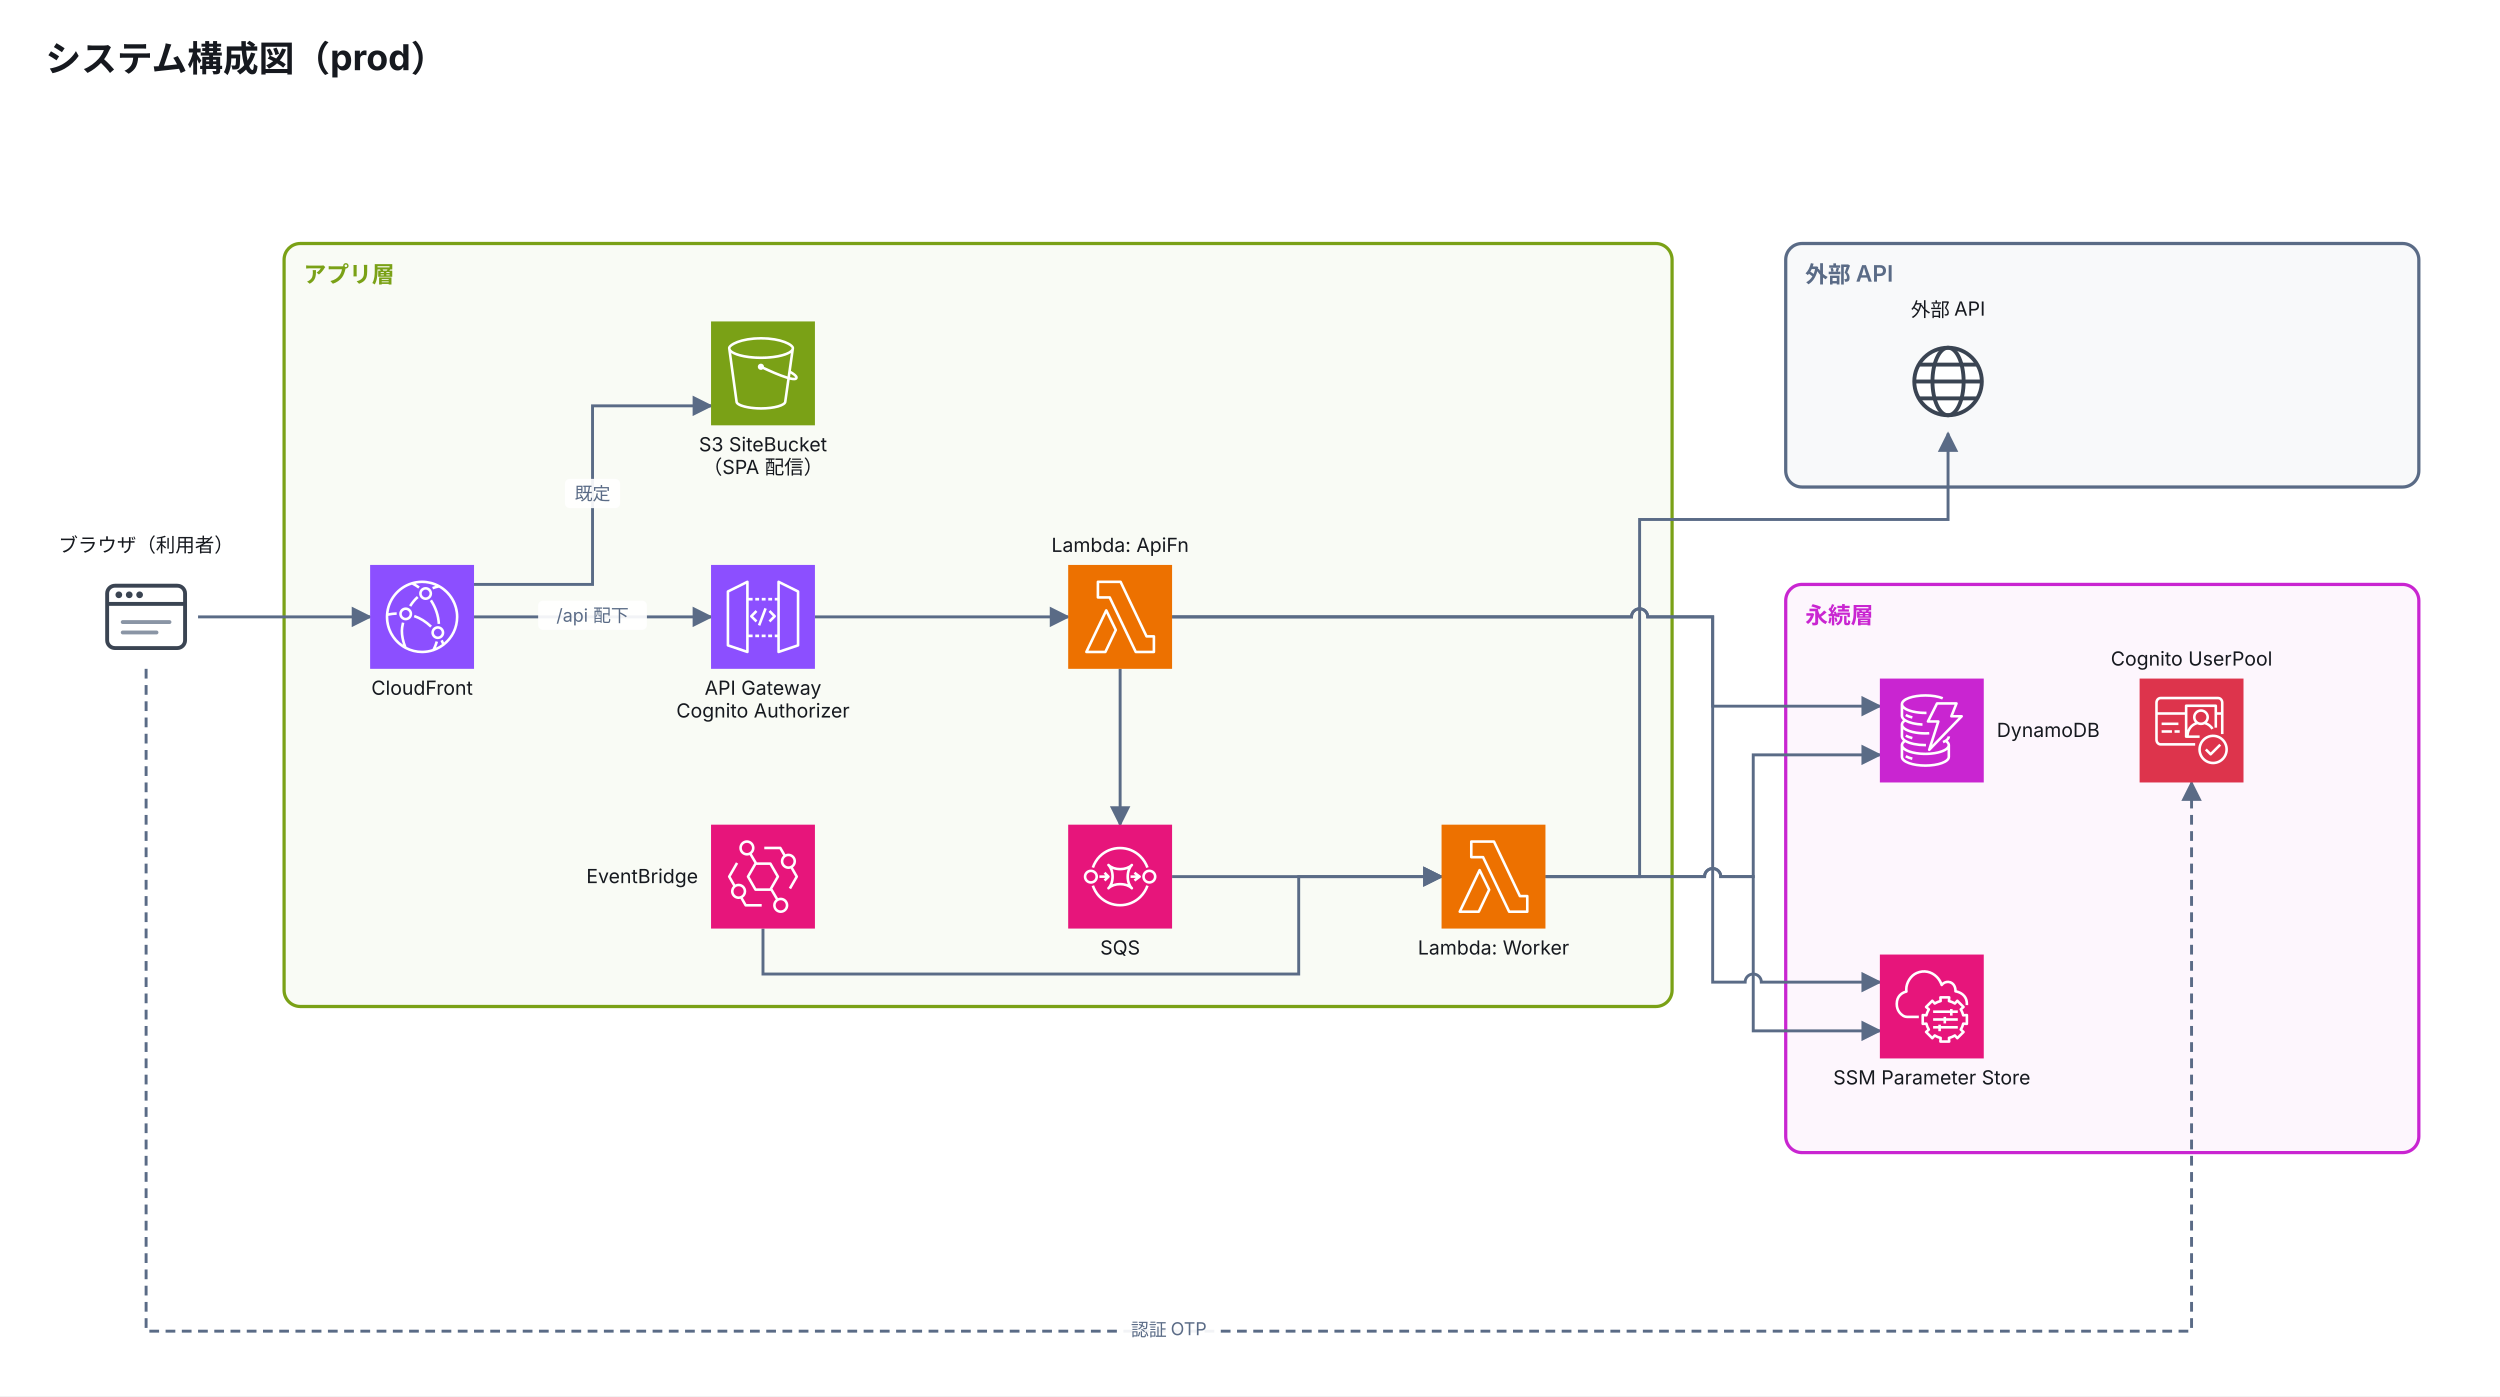
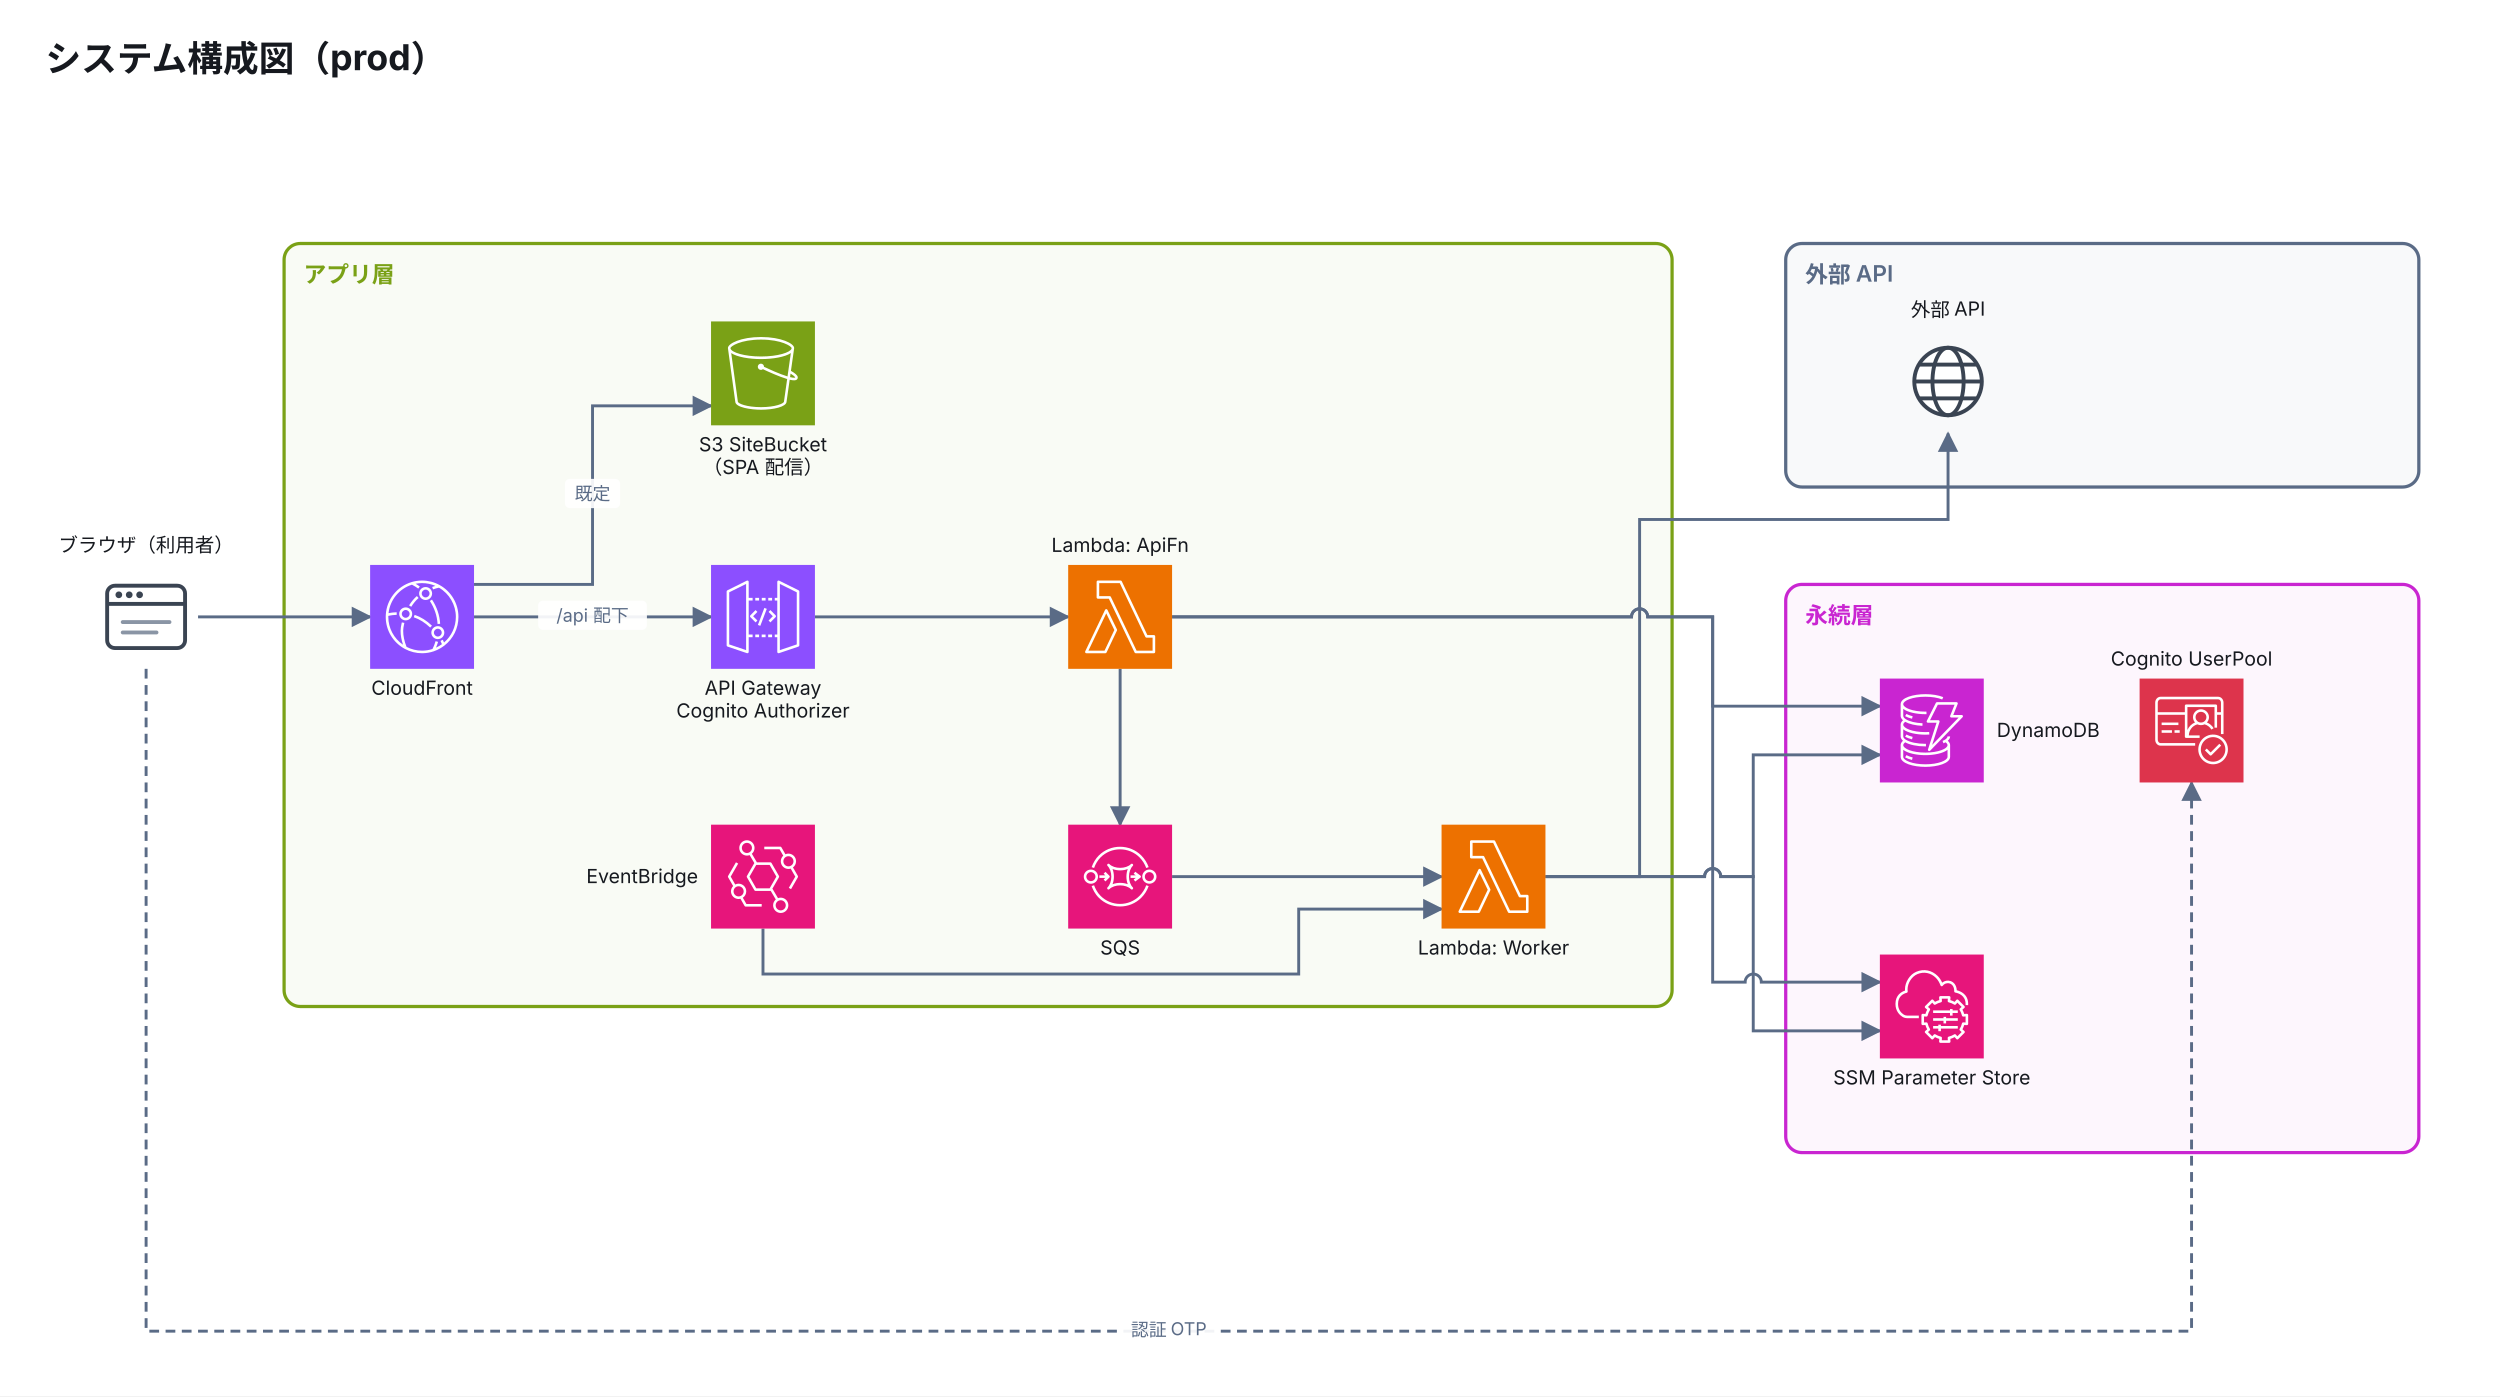
<svg xmlns="http://www.w3.org/2000/svg" width="1540" height="860" viewBox="0 0 1540 860" font-family="-apple-system,BlinkMacSystemFont,&quot;Segoe UI&quot;,&quot;Hiragino Sans&quot;,&quot;Noto Sans JP&quot;,sans-serif">
  <defs>
    <marker id="arrow" viewBox="0 0 10 10" refX="9" refY="5" markerWidth="7" markerHeight="7" orient="auto-start-reverse">
      <path d="M0,0 L10,5 L0,10 z" fill="#5A6B86" />
    </marker>
    <marker id="arrowDim" viewBox="0 0 10 10" refX="9" refY="5" markerWidth="7" markerHeight="7" orient="auto-start-reverse">
      <path d="M0,0 L10,5 L0,10 z" fill="#B9C2CE" />
    </marker>
  </defs>
  <rect x="0" y="0" width="1540" height="860" fill="#FFFFFF" />
  <text x="28" y="44" font-family="-apple-system,BlinkMacSystemFont,&quot;Segoe UI&quot;,&quot;Hiragino Sans&quot;,&quot;Noto Sans JP&quot;,sans-serif" font-size="22" font-weight="700" fill="#16191F">システム構成図（prod）</text>
  <rect x="175" y="150" width="855" height="470" rx="10" fill="#7AA116" fill-opacity="0.04" stroke="#7AA116" stroke-width="2" />
  <text x="187" y="174" font-family="-apple-system,BlinkMacSystemFont,&quot;Segoe UI&quot;,&quot;Hiragino Sans&quot;,&quot;Noto Sans JP&quot;,sans-serif" font-size="14" font-weight="600" fill="#7AA116">アプリ層</text>
  <rect x="1100" y="150" width="390" height="150" rx="10" fill="#5A6B86" fill-opacity="0.04" stroke="#5A6B86" stroke-width="2" />
  <text x="1112" y="174" font-family="-apple-system,BlinkMacSystemFont,&quot;Segoe UI&quot;,&quot;Hiragino Sans&quot;,&quot;Noto Sans JP&quot;,sans-serif" font-size="14" font-weight="600" fill="#5A6B86">外部 API</text>
  <rect x="1100" y="360" width="390" height="350" rx="10" fill="#C925D1" fill-opacity="0.04" stroke="#C925D1" stroke-width="2" />
  <text x="1112" y="384" font-family="-apple-system,BlinkMacSystemFont,&quot;Segoe UI&quot;,&quot;Hiragino Sans&quot;,&quot;Noto Sans JP&quot;,sans-serif" font-size="14" font-weight="600" fill="#C925D1">永続層</text>
  <path d="M 122 380 L 175 380 L 175 380 L 228 380" fill="none" stroke="#5A6B86" stroke-width="1.8" marker-end="url(#arrow)" />
  <path d="M 90 412 L 90 820 L 1350 820 L 1350 482" fill="none" stroke="#5A6B86" stroke-width="1.8" marker-end="url(#arrow)" stroke-dasharray="6,4" />
  <rect x="690" y="810" width="60" height="18" rx="3" fill="#FFFFFF" fill-opacity="0.92" />
  <text x="720" y="823" text-anchor="middle" font-family="-apple-system,BlinkMacSystemFont,&quot;Segoe UI&quot;,&quot;Hiragino Sans&quot;,&quot;Noto Sans JP&quot;,sans-serif" font-size="11" fill="#5A6B86">認証 OTP</text>
  <path d="M 292 360 L 365 360 L 365 250 L 438 250" fill="none" stroke="#5A6B86" stroke-width="1.8" marker-end="url(#arrow)" />
  <rect x="348" y="295" width="34" height="18" rx="3" fill="#FFFFFF" fill-opacity="0.92" />
  <text x="365" y="308" text-anchor="middle" font-family="-apple-system,BlinkMacSystemFont,&quot;Segoe UI&quot;,&quot;Hiragino Sans&quot;,&quot;Noto Sans JP&quot;,sans-serif" font-size="11" fill="#5A6B86">既定</text>
  <path d="M 292 380 L 365 380 L 365 380 L 438 380" fill="none" stroke="#5A6B86" stroke-width="1.8" marker-end="url(#arrow)" />
  <rect x="331.5" y="370" width="67" height="18" rx="3" fill="#FFFFFF" fill-opacity="0.92" />
  <text x="365" y="383" text-anchor="middle" font-family="-apple-system,BlinkMacSystemFont,&quot;Segoe UI&quot;,&quot;Hiragino Sans&quot;,&quot;Noto Sans JP&quot;,sans-serif" font-size="11" fill="#5A6B86">/api 配下</text>
  <path d="M 502 380 L 580 380 L 580 380 L 658 380" fill="none" stroke="#5A6B86" stroke-width="1.8" marker-end="url(#arrow)" />
  <path d="M 690 412 L 690 460 L 690 460 L 690 508" fill="none" stroke="#5A6B86" stroke-width="1.8" marker-end="url(#arrow)" />
  <path d="M 722 380 L 1005 380 A 5 5 0 0 1 1015 380 L 1055 380 L 1055 435 L 1158 435" fill="none" stroke="#5A6B86" stroke-width="1.8" marker-end="url(#arrow)" />
  <path d="M 722 380 L 1005 380 A 5 5 0 0 1 1015 380 L 1055 380 L 1055 605 L 1075 605 A 5 5 0 0 1 1085 605 L 1158 605" fill="none" stroke="#5A6B86" stroke-width="1.8" marker-end="url(#arrow)" />
-   <path d="M 470 572 L 470 600 L 800 600 L 800 540 L 888 540" fill="none" stroke="#5A6B86" stroke-width="1.8" marker-end="url(#arrow)" />
+   <path d="M 470 572 L 470 600 L 800 600 L 800 560 L 888 560" fill="none" stroke="#5A6B86" stroke-width="1.8" marker-end="url(#arrow)" />
  <path d="M 722 540 L 805 540 L 805 540 L 888 540" fill="none" stroke="#5A6B86" stroke-width="1.8" marker-end="url(#arrow)" />
  <path d="M 952 540 L 1010 540 L 1010 320 L 1200 320 L 1200 267" fill="none" stroke="#5A6B86" stroke-width="1.8" marker-end="url(#arrow)" />
  <path d="M 952 540 L 1050 540 A 5 5 0 0 1 1060 540 L 1080 540 L 1080 465 L 1158 465" fill="none" stroke="#5A6B86" stroke-width="1.8" marker-end="url(#arrow)" />
  <path d="M 952 540 L 1050 540 A 5 5 0 0 1 1060 540 L 1080 540 L 1080 635 L 1158 635" fill="none" stroke="#5A6B86" stroke-width="1.8" marker-end="url(#arrow)" />
  <svg x="58" y="348" width="64" height="64" viewBox="0 0 80 80" overflow="visible">
    <rect x="10" y="16" width="60" height="48" rx="6" fill="#FFFFFF" stroke="#3A4452" stroke-width="3" />
    <path d="M10 30 h60" fill="none" stroke="#3A4452" stroke-width="3" />
    <circle cx="19" cy="23" r="2.6" fill="#3A4452" />
    <circle cx="27" cy="23" r="2.6" fill="#3A4452" />
    <circle cx="35" cy="23" r="2.6" fill="#3A4452" />
    <path d="M22 44 h36 M22 52 h26" fill="none" stroke="#8A95A5" stroke-width="3" stroke-linecap="round" />
  </svg>
  <text x="90" y="340" text-anchor="middle" font-family="-apple-system,BlinkMacSystemFont,&quot;Segoe UI&quot;,&quot;Hiragino Sans&quot;,&quot;Noto Sans JP&quot;,sans-serif" font-size="12" fill="#16191F">ブラウザ（利用者）</text>
  <svg x="228" y="348" width="64" height="64" viewBox="0 0 80 80" overflow="visible">
    <g id="ic1-Icon-Architecture/64/Arch_Amazon-CloudFront_64" stroke="none" stroke-width="1" fill="none" fill-rule="evenodd">
      <g id="ic1-Icon-Architecture-BG/64/Networking-Content-Delivery" fill="#8C4FFF">
        <rect id="ic1-Rectangle" x="0" y="0" width="80" height="80" />
      </g>
      <path d="M55.122,52.123 C55.122,50.469 53.776,49.123 52.122,49.123 C50.468,49.123 49.122,50.469 49.122,52.123 C49.122,53.777 50.468,55.123 52.122,55.123 C53.776,55.123 55.122,53.777 55.122,52.123 L55.122,52.123 Z M57.122,52.123 C57.122,54.88 54.879,57.123 52.122,57.123 C49.365,57.123 47.122,54.88 47.122,52.123 C47.122,49.366 49.365,47.123 52.122,47.123 C54.879,47.123 57.122,49.366 57.122,52.123 L57.122,52.123 Z M30.392,37.692 C30.392,36.038 29.046,34.692 27.392,34.692 C25.737,34.692 24.392,36.038 24.392,37.692 C24.392,39.346 25.737,40.692 27.392,40.692 C29.046,40.692 30.392,39.346 30.392,37.692 L30.392,37.692 Z M32.392,37.692 C32.392,40.449 30.148,42.692 27.392,42.692 C24.635,42.692 22.392,40.449 22.392,37.692 C22.392,34.935 24.635,32.692 27.392,32.692 C30.148,32.692 32.392,34.935 32.392,37.692 L32.392,37.692 Z M39.73,22.007 C39.73,23.661 41.076,25.007 42.73,25.007 C44.385,25.007 45.73,23.661 45.73,22.007 C45.73,20.352 44.385,19.007 42.73,19.007 C41.076,19.007 39.73,20.352 39.73,22.007 L39.73,22.007 Z M37.73,22.007 C37.73,19.25 39.974,17.007 42.73,17.007 C45.487,17.007 47.73,19.25 47.73,22.007 C47.73,24.764 45.487,27.007 42.73,27.007 C39.974,27.007 37.73,24.764 37.73,22.007 L37.73,22.007 Z M66,40 C66,30.727 61.028,22.148 53.012,17.509 C51.575,17.799 50.185,18.196 48.451,18.823 L47.771,16.942 C48.676,16.616 49.486,16.352 50.266,16.126 C47.046,14.737 43.548,14 40,14 C38.311,14 36.649,14.175 35.025,14.492 C36.201,15.18 37.244,15.866 38.257,16.634 L37.048,18.227 C35.62,17.145 34.14,16.228 32.197,15.21 C22.378,18.298 15.306,26.958 14.183,37.128 C16.242,36.711 18.219,36.484 20.414,36.43 L20.463,38.429 C18.163,38.486 16.187,38.73 14.027,39.205 C14.018,39.47 14,39.738 14,40 C14,48.658 18.283,56.636 25.327,61.447 C24.074,57.716 23.45,54.19 23.45,50.746 C23.45,48.782 23.788,47.169 24.145,45.462 C24.228,45.067 24.312,44.665 24.394,44.248 L26.357,44.635 C26.273,45.059 26.187,45.47 26.103,45.873 C25.753,47.545 25.45,48.989 25.45,50.746 C25.45,54.654 26.308,58.695 28.054,63.083 C31.773,65.014 35.789,66 40,66 C42.756,66 45.446,65.56 48.012,64.714 C49.019,62.727 49.766,60.852 50.39,58.699 L52.311,59.256 C51.855,60.826 51.332,62.253 50.709,63.677 C52.323,62.951 53.85,62.053 55.283,61.005 C54.938,60.159 54.568,59.318 54.159,58.499 L55.948,57.604 C56.296,58.3 56.615,59.012 56.92,59.728 C62.705,54.775 66,47.66 66,40 L66,40 Z M68,40 C68,48.727 64.034,56.799 57.121,62.149 C55.409,63.479 53.552,64.583 51.589,65.472 C50.756,65.85 49.908,66.2 49.036,66.494 C46.156,67.493 43.113,68 40,68 C35.4,68 30.832,66.854 26.788,64.686 C17.667,59.806 12,50.347 12,40 C12,39.314 12.018,38.792 12.059,38.309 C12.74,26.625 20.756,16.512 32.001,13.166 C34.562,12.393 37.255,12 40,12 C44.808,12 49.539,13.238 53.684,15.579 C62.513,20.525 68,29.884 68,40 L68,40 Z M37.314,25.463 L36,23.956 C33.758,25.912 32.014,27.989 29.977,31.126 L31.655,32.215 C33.583,29.244 35.223,27.288 37.314,25.463 L37.314,25.463 Z M34.275,38.427 L33.625,40.318 C38.218,41.895 42.225,44.411 46.234,48.236 L47.615,46.789 C43.389,42.758 39.15,40.101 34.275,38.427 L34.275,38.427 Z M47.646,26.668 C51.398,32.39 53.511,38.671 53.925,45.338 L51.929,45.462 C51.536,39.146 49.533,33.192 45.975,27.765 L47.646,26.668 Z" id="ic1-Amazon-CloudFront_Icon_64_Squid" fill="#FFFFFF" />
    </g>
  </svg>
  <text x="260" y="428" text-anchor="middle" font-family="-apple-system,BlinkMacSystemFont,&quot;Segoe UI&quot;,&quot;Hiragino Sans&quot;,&quot;Noto Sans JP&quot;,sans-serif" font-size="12" fill="#16191F">CloudFront</text>
  <svg x="438" y="198" width="64" height="64" viewBox="0 0 80 80" overflow="visible">
    <g id="ic2-Icon-Architecture/64/Arch_Amazon-Simple-Storage-Service_64" stroke="none" stroke-width="1" fill="none" fill-rule="evenodd">
      <g id="ic2-Icon-Architecture-BG/64/Storage" fill="#7AA116">
        <rect id="ic2-Rectangle" x="0" y="0" width="80" height="80" />
      </g>
      <g id="ic2-Icon-Service/64/Amazon-Simple-Storage-Service_64" transform="translate(12.9999, 11.9996)" fill="#FFFFFF">
        <path d="M47.836,30.893 L48.22,28.189 C51.761,30.31 51.807,31.186 51.806,31.21 C51.8,31.215 51.196,31.719 47.836,30.893 L47.836,30.893 Z M45.893,30.353 C39.773,28.501 31.25,24.591 27.801,22.961 C27.801,22.947 27.805,22.934 27.805,22.92 C27.805,21.595 26.727,20.517 25.401,20.517 C24.077,20.517 22.999,21.595 22.999,22.92 C22.999,24.245 24.077,25.323 25.401,25.323 C25.983,25.323 26.511,25.106 26.928,24.761 C30.986,26.682 39.443,30.535 45.608,32.355 L43.17,49.561 C43.163,49.608 43.16,49.655 43.16,49.702 C43.16,51.217 36.453,54 25.494,54 C14.419,54 7.641,51.217 7.641,49.702 C7.641,49.656 7.638,49.611 7.632,49.566 L2.538,12.359 C6.947,15.394 16.43,17 25.5,17 C34.556,17 44.023,15.4 48.441,12.374 L45.893,30.353 Z M2,8.478 C2.072,7.162 9.634,2 25.5,2 C41.364,2 48.927,7.161 49,8.478 L49,8.927 C48.13,11.878 38.33,15 25.5,15 C12.648,15 2.843,11.868 2,8.913 L2,8.478 Z M51,8.5 C51,5.035 41.066,0 25.5,0 C9.934,0 0,5.035 0,8.5 L0.094,9.254 L5.642,49.778 C5.775,54.31 17.861,56 25.494,56 C34.966,56 45.029,53.822 45.159,49.781 L47.555,32.884 C48.888,33.203 49.985,33.366 50.866,33.366 C52.049,33.366 52.849,33.077 53.334,32.499 C53.732,32.025 53.884,31.451 53.77,30.84 C53.511,29.456 51.868,27.964 48.522,26.055 L50.898,9.293 L51,8.5 Z" id="ic2-Amazon-Simple-Storage-Service-Icon_64_Squid" />
      </g>
    </g>
  </svg>
  <text x="470" y="278" text-anchor="middle" font-family="-apple-system,BlinkMacSystemFont,&quot;Segoe UI&quot;,&quot;Hiragino Sans&quot;,&quot;Noto Sans JP&quot;,sans-serif" font-size="12" fill="#16191F">S3 SiteBucket</text>
  <text x="470" y="292" text-anchor="middle" font-family="-apple-system,BlinkMacSystemFont,&quot;Segoe UI&quot;,&quot;Hiragino Sans&quot;,&quot;Noto Sans JP&quot;,sans-serif" font-size="12" fill="#16191F">（SPA 配信）</text>
  <svg x="438" y="348" width="64" height="64" viewBox="0 0 80 80" overflow="visible">
    <g id="ic3-Icon-Architecture/64/Arch_Amazon-API-Gateway_64">
      <g id="ic3-Icon-Architecture-BG/64/Networking-Content-Delivery">
        <rect id="ic3-Rectangle" width="80" height="80" fill="#8C4FFF" />
      </g>
      <g id="ic3-Icon-Service/64/Amazon-API-Gateway_64">
        <path id="ic3-Amazon-API-Gateway_Icon_64_Squid" fill-rule="evenodd" clip-rule="evenodd" d="M34.065 55.632H37V53.615H34.065V55.632ZM39 55.632H42V53.615H39V55.632ZM27 14.63L14 21.082V61.193L27 65.59V14.63ZM29 27.393V53.615H32V55.632H29V66.992C29 67.316 28.845 67.621 28.584 67.81C28.412 67.936 28.207 68 28 68C27.894 68 27.786 67.983 27.682 67.948L12.682 62.876C12.274 62.737 12 62.352 12 61.92V20.454C12 20.07 12.217 19.718 12.559 19.549L27.559 12.104C27.868 11.95 28.235 11.968 28.528 12.152C28.821 12.336 29 12.66 29 13.009V25.376H32V27.393H29ZM44 55.632H47V53.615H44V55.632ZM44.065 27.393H47V25.376H44.065V27.393ZM39.065 27.393H42V25.376H39.065V27.393ZM34.065 27.393H37V25.376H34.065V27.393ZM66 21.082L53 14.63V65.59L66 61.193V21.082ZM68 61.92C68 62.352 67.726 62.737 67.318 62.876L52.318 67.948C52.214 67.983 52.106 68 52 68C51.793 68 51.588 67.936 51.416 67.81C51.155 67.621 51 67.316 51 66.992V55.632H49.065V53.615H51V27.393H49.065V25.376H51V13.009C51 12.66 51.179 12.336 51.472 12.152C51.765 11.968 52.131 11.95 52.441 12.104L67.441 19.549C67.783 19.718 68 20.07 68 20.454V61.92ZM42.934 33.807L41.066 33.083L36.066 46.194L37.934 46.918L42.934 33.807ZM49.707 40.209C50.098 39.815 50.098 39.176 49.707 38.783L45.707 34.749L44.293 36.175L47.586 39.496L44.293 42.817L45.707 44.243L49.707 40.209ZM34.293 44.243L30.293 40.209C29.902 39.815 29.902 39.176 30.293 38.783L34.293 34.749L35.707 36.175L32.414 39.496L35.707 42.817L34.293 44.243Z" fill="white" />
      </g>
    </g>
  </svg>
  <text x="470" y="428" text-anchor="middle" font-family="-apple-system,BlinkMacSystemFont,&quot;Segoe UI&quot;,&quot;Hiragino Sans&quot;,&quot;Noto Sans JP&quot;,sans-serif" font-size="12" fill="#16191F">API Gateway</text>
  <text x="470" y="442" text-anchor="middle" font-family="-apple-system,BlinkMacSystemFont,&quot;Segoe UI&quot;,&quot;Hiragino Sans&quot;,&quot;Noto Sans JP&quot;,sans-serif" font-size="12" fill="#16191F">Cognito Authorizer</text>
  <svg x="658" y="348" width="64" height="64" viewBox="0 0 80 80" overflow="visible">
    <g id="ic4-Icon-Architecture/64/Arch_AWS-Lambda_64" stroke="none" stroke-width="1" fill="none" fill-rule="evenodd">
      <g id="ic4-Icon-Architecture-BG/64/Compute" fill="#ED7100">
        <rect id="ic4-Rectangle" x="0" y="0" width="80" height="80" />
      </g>
      <path d="M28.008,66 L15.591,66 L29.324,37.296 L35.546,50.106 L28.008,66 Z M30.22,34.553 C30.051,34.208 29.7,33.989 29.318,33.989 L29.315,33.989 C28.929,33.99 28.578,34.211 28.412,34.558 L13.098,66.569 C12.95,66.879 12.971,67.243 13.155,67.534 C13.337,67.824 13.658,68 14.002,68 L28.642,68 C29.03,68 29.382,67.777 29.548,67.428 L37.564,50.528 C37.693,50.254 37.692,49.937 37.559,49.665 L30.22,34.553 Z M64.995,66 L52.659,66 L32.867,24.57 C32.701,24.222 32.349,24 31.962,24 L23.89,24 L23.899,14 L39.72,14 L59.42,55.429 C59.586,55.777 59.939,56 60.326,56 L64.995,56 L64.995,66 Z M65.998,54 L60.96,54 L41.259,12.571 C41.094,12.223 40.741,12 40.353,12 L22.898,12 C22.345,12 21.896,12.447 21.895,12.999 L21.884,24.999 C21.884,25.265 21.989,25.519 22.178,25.707 C22.365,25.895 22.62,26 22.887,26 L31.329,26 L51.122,67.43 C51.289,67.778 51.639,68 52.026,68 L65.998,68 C66.552,68 67,67.552 67,67 L67,55 C67,54.448 66.552,54 65.998,54 L65.998,54 Z" id="ic4-AWS-Lambda_Icon_64_Squid" fill="#FFFFFF" />
    </g>
  </svg>
  <text x="690" y="340" text-anchor="middle" font-family="-apple-system,BlinkMacSystemFont,&quot;Segoe UI&quot;,&quot;Hiragino Sans&quot;,&quot;Noto Sans JP&quot;,sans-serif" font-size="12" fill="#16191F">Lambda: ApiFn</text>
  <svg x="658" y="508" width="64" height="64" viewBox="0 0 80 80" overflow="visible">
    <g id="ic5-Icon-Architecture/64/Arch_Amazon-Simple-Queue-Service_64" stroke="none" stroke-width="1" fill="none" fill-rule="evenodd">
      <g id="ic5-Icon-Architecture-BG/64/Application-Integration" fill="#E7157B">
        <rect id="ic5-Rectangle" x="0" y="0" width="80" height="80" />
      </g>
      <path d="M28.717,43.688 L31.719,40.722 C31.907,40.536 32.013,40.283 32.014,40.02 C32.015,39.756 31.91,39.503 31.723,39.316 L28.721,36.316 L27.302,37.718 L28.59,39.006 L24.009,39.006 L24.009,40.994 L28.606,40.994 L27.306,42.278 L28.717,43.688 Z M51.628,43.778 L55.63,40.793 C55.88,40.605 56.03,40.311 56.03,39.999 C56.03,39.686 55.88,39.391 55.629,39.203 L51.627,36.222 L50.426,37.813 L52.027,39.006 L48.024,39.006 L48.024,40.994 L52.026,40.994 L50.425,42.187 L51.628,43.778 Z M35.208,40 C35.208,42.111 34.843,44.101 34.16,45.833 C35.961,45.141 37.991,44.795 40.019,44.795 C42.048,44.795 44.078,45.141 45.877,45.833 C45.196,44.101 44.83,42.111 44.83,40 C44.83,37.889 45.196,35.9 45.877,34.167 C42.278,35.55 37.761,35.55 34.16,34.167 C34.843,35.9 35.208,37.889 35.208,40 L35.208,40 Z M30.306,49.651 C30.111,49.457 30.013,49.203 30.013,48.948 C30.013,48.694 30.111,48.439 30.306,48.245 C32.122,46.441 33.207,43.358 33.207,40 C33.207,36.642 32.122,33.559 30.306,31.755 C30.111,31.561 30.013,31.306 30.013,31.052 C30.013,30.797 30.111,30.543 30.306,30.349 C30.697,29.96 31.33,29.96 31.721,30.349 C35.598,34.202 44.44,34.202 48.318,30.349 C48.709,29.96 49.341,29.96 49.733,30.349 C49.928,30.543 50.026,30.797 50.026,31.052 C50.026,31.306 49.928,31.561 49.733,31.755 C47.916,33.559 46.832,36.642 46.832,40 C46.832,43.358 47.916,46.441 49.733,48.245 C49.928,48.439 50.026,48.694 50.026,48.948 C50.026,49.203 49.928,49.457 49.733,49.651 C49.537,49.845 49.281,49.943 49.025,49.943 C48.769,49.943 48.513,49.845 48.318,49.651 C44.44,45.798 35.598,45.798 31.721,49.651 C31.33,50.04 30.697,50.04 30.306,49.651 L30.306,49.651 Z M66.001,40.005 C66.001,39.078 65.638,38.207 64.978,37.552 C64.298,36.875 63.403,36.538 62.51,36.538 C61.616,36.538 60.722,36.875 60.041,37.552 C58.679,38.904 58.679,41.105 60.041,42.458 C61.402,43.81 63.615,43.811 64.978,42.458 C65.638,41.803 66.001,40.932 66.001,40.005 L66.001,40.005 Z M66.393,43.864 C65.323,44.928 63.917,45.459 62.51,45.459 C61.103,45.459 59.697,44.928 58.626,43.864 C56.484,41.736 56.484,38.274 58.626,36.146 C60.769,34.017 64.253,34.019 66.393,36.146 C68.536,38.274 68.536,41.736 66.393,43.864 L66.393,43.864 Z M20.98,40.028 C20.98,39.101 20.617,38.23 19.957,37.575 C19.298,36.92 18.421,36.559 17.489,36.559 C16.557,36.559 15.681,36.92 15.02,37.575 C14.361,38.23 13.999,39.101 13.999,40.028 C13.999,40.953 14.361,41.824 15.02,42.481 C16.34,43.79 18.639,43.79 19.957,42.481 C20.617,41.824 20.98,40.953 20.98,40.028 L20.98,40.028 Z M21.372,43.887 C20.302,44.95 18.896,45.482 17.489,45.482 C16.083,45.482 14.677,44.95 13.605,43.887 C11.465,41.759 11.465,38.297 13.605,36.169 C15.748,34.041 19.231,34.041 21.372,36.169 C23.514,38.297 23.514,41.759 21.372,43.887 L21.372,43.887 Z M54.896,54.856 C50.901,58.826 45.589,61.011 39.939,61.011 C34.288,61.011 28.976,58.826 24.982,54.856 C22.242,52.135 20.734,48.883 19.951,46.635 L18.06,47.285 C18.912,49.731 20.558,53.273 23.567,56.262 C27.939,60.608 33.753,63 39.939,63 C46.124,63 51.938,60.608 56.311,56.262 C58.837,53.753 60.85,50.564 61.979,47.282 L60.086,46.638 C59.053,49.638 57.21,52.557 54.896,54.856 L54.896,54.856 Z M19.95,33.366 L18.061,32.714 C19.272,29.25 21.229,26.061 23.573,23.733 C27.943,19.391 33.755,17 39.939,17 C46.123,17 51.935,19.391 56.305,23.733 C58.771,26.184 60.84,29.457 61.977,32.714 L60.088,33.366 C59.044,30.384 57.15,27.385 54.89,25.139 C50.898,21.172 45.588,18.989 39.939,18.989 C34.29,18.989 28.98,21.172 24.988,25.139 C22.854,27.26 21.065,30.182 19.95,33.366 L19.95,33.366 Z" id="ic5-AWS-Simple-Queue-Service_Icon_64_Squid" fill="#FFFFFF" />
    </g>
  </svg>
  <text x="690" y="588" text-anchor="middle" font-family="-apple-system,BlinkMacSystemFont,&quot;Segoe UI&quot;,&quot;Hiragino Sans&quot;,&quot;Noto Sans JP&quot;,sans-serif" font-size="12" fill="#16191F">SQS</text>
  <svg x="438" y="508" width="64" height="64" viewBox="0 0 80 80" overflow="visible">
    <g id="ic6-Icon-Architecture/64/Arch_Amazon-EventBridge_64" stroke="none" stroke-width="1" fill="none" fill-rule="evenodd">
      <g id="ic6-Icon-Architecture-BG/64/Application-Integration" fill="#E7157B">
        <rect id="ic6-Rectangle" x="0" y="0" width="80" height="80" />
      </g>
      <path d="M53.657,66 C51.514,66 49.77,64.247 49.77,62.091 C49.77,59.935 51.514,58.182 53.657,58.182 C55.8,58.182 57.544,59.935 57.544,62.091 C57.544,64.247 55.8,66 53.657,66 L53.657,66 Z M45.133,49 L34.798,49 L29.63,40 L34.798,31 L45.133,31 L50.3,40 L45.133,49 Z M27.621,21.818 C25.478,21.818 23.734,20.065 23.734,17.909 C23.734,15.753 25.478,14 27.621,14 C29.765,14 31.509,15.753 31.509,17.909 C31.509,20.065 29.765,21.818 27.621,21.818 L27.621,21.818 Z M53.657,56.182 C52.919,56.182 52.215,56.325 51.564,56.576 L47.34,49.41 L47.117,49.543 L52.309,40.5 C52.486,40.19 52.486,39.81 52.309,39.5 L46.568,29.5 C46.39,29.19 46.061,29 45.706,29 L35.258,29 L35.299,28.976 L31.427,22.404 C32.692,21.32 33.498,19.708 33.498,17.909 C33.498,14.651 30.862,12 27.621,12 C24.381,12 21.745,14.651 21.745,17.909 C21.745,21.167 24.381,23.818 27.621,23.818 C28.36,23.818 29.064,23.675 29.715,23.424 L33.33,29.557 L27.62,39.5 C27.443,39.81 27.443,40.19 27.62,40.5 L33.363,50.5 C33.541,50.81 33.869,51 34.224,51 L45.706,51 C45.789,51 45.87,50.987 45.947,50.968 L49.852,57.596 C48.586,58.68 47.781,60.292 47.781,62.091 C47.781,65.349 50.416,68 53.657,68 C56.898,68 59.533,65.349 59.533,62.091 C59.533,58.833 56.898,56.182 53.657,56.182 L53.657,56.182 Z M59.584,32.104 C57.441,32.104 55.698,30.351 55.698,28.195 C55.698,26.039 57.441,24.286 59.584,24.286 C61.727,24.286 63.472,26.039 63.472,28.195 C63.472,30.351 61.727,32.104 59.584,32.104 L59.584,32.104 Z M66.867,39.5 L63.092,32.925 C64.527,31.846 65.46,30.13 65.46,28.195 C65.46,24.937 62.825,22.286 59.584,22.286 C58.76,22.286 57.974,22.459 57.261,22.77 L54.184,17.409 C54.007,17.1 53.678,16.909 53.323,16.909 L40.995,16.909 L40.995,18.909 L52.749,18.909 L55.596,23.869 C54.438,24.949 53.709,26.486 53.709,28.195 C53.709,31.453 56.345,34.104 59.584,34.104 C60.188,34.104 60.772,34.011 61.321,33.84 L64.858,40 L59.892,48.648 L61.614,49.648 L66.867,40.5 C67.044,40.19 67.044,39.81 66.867,39.5 L66.867,39.5 Z M21.229,55.247 C19.085,55.247 17.341,53.493 17.341,51.338 C17.341,49.182 19.085,47.429 21.229,47.429 C23.372,47.429 25.116,49.182 25.116,51.338 C25.116,53.493 23.372,55.247 21.229,55.247 L21.229,55.247 Z M24.477,56.258 C26.059,55.198 27.105,53.389 27.105,51.338 C27.105,48.08 24.469,45.429 21.229,45.429 C20.29,45.429 19.406,45.657 18.619,46.052 L15.143,40 L20.902,29.971 L19.179,28.971 L13.133,39.5 C12.956,39.81 12.956,40.19 13.133,40.5 L17.005,47.24 C15.983,48.304 15.352,49.747 15.352,51.338 C15.352,54.596 17.988,57.247 21.229,57.247 C21.717,57.247 22.19,57.18 22.644,57.066 L25.816,62.591 C25.994,62.9 26.322,63.091 26.677,63.091 L39.006,63.091 L39.006,61.091 L27.251,61.091 L24.477,56.258 Z" id="ic6-Amazon-EventBridge_Icon_64_Squid" fill="#FFFFFF" />
    </g>
  </svg>
  <text x="430" y="544" text-anchor="end" font-family="-apple-system,BlinkMacSystemFont,&quot;Segoe UI&quot;,&quot;Hiragino Sans&quot;,&quot;Noto Sans JP&quot;,sans-serif" font-size="12" fill="#16191F">EventBridge</text>
  <svg x="888" y="508" width="64" height="64" viewBox="0 0 80 80" overflow="visible">
    <g id="ic7-Icon-Architecture/64/Arch_AWS-Lambda_64" stroke="none" stroke-width="1" fill="none" fill-rule="evenodd">
      <g id="ic7-Icon-Architecture-BG/64/Compute" fill="#ED7100">
        <rect id="ic7-Rectangle" x="0" y="0" width="80" height="80" />
      </g>
      <path d="M28.008,66 L15.591,66 L29.324,37.296 L35.546,50.106 L28.008,66 Z M30.22,34.553 C30.051,34.208 29.7,33.989 29.318,33.989 L29.315,33.989 C28.929,33.99 28.578,34.211 28.412,34.558 L13.098,66.569 C12.95,66.879 12.971,67.243 13.155,67.534 C13.337,67.824 13.658,68 14.002,68 L28.642,68 C29.03,68 29.382,67.777 29.548,67.428 L37.564,50.528 C37.693,50.254 37.692,49.937 37.559,49.665 L30.22,34.553 Z M64.995,66 L52.659,66 L32.867,24.57 C32.701,24.222 32.349,24 31.962,24 L23.89,24 L23.899,14 L39.72,14 L59.42,55.429 C59.586,55.777 59.939,56 60.326,56 L64.995,56 L64.995,66 Z M65.998,54 L60.96,54 L41.259,12.571 C41.094,12.223 40.741,12 40.353,12 L22.898,12 C22.345,12 21.896,12.447 21.895,12.999 L21.884,24.999 C21.884,25.265 21.989,25.519 22.178,25.707 C22.365,25.895 22.62,26 22.887,26 L31.329,26 L51.122,67.43 C51.289,67.778 51.639,68 52.026,68 L65.998,68 C66.552,68 67,67.552 67,67 L67,55 C67,54.448 66.552,54 65.998,54 L65.998,54 Z" id="ic7-AWS-Lambda_Icon_64_Squid" fill="#FFFFFF" />
    </g>
  </svg>
  <text x="920" y="588" text-anchor="middle" font-family="-apple-system,BlinkMacSystemFont,&quot;Segoe UI&quot;,&quot;Hiragino Sans&quot;,&quot;Noto Sans JP&quot;,sans-serif" font-size="12" fill="#16191F">Lambda: Worker</text>
  <svg x="1168" y="203" width="64" height="64" viewBox="0 0 80 80" overflow="visible">
    <circle cx="40" cy="40" r="26" fill="#FFFFFF" stroke="#3A4452" stroke-width="3" />
    <ellipse cx="40" cy="40" rx="12" ry="26" fill="none" stroke="#3A4452" stroke-width="3" />
    <path d="M14 40 h52 M18 27 h44 M18 53 h44" fill="none" stroke="#3A4452" stroke-width="3" />
  </svg>
  <text x="1200" y="195" text-anchor="middle" font-family="-apple-system,BlinkMacSystemFont,&quot;Segoe UI&quot;,&quot;Hiragino Sans&quot;,&quot;Noto Sans JP&quot;,sans-serif" font-size="12" fill="#16191F">外部 API</text>
  <svg x="1158" y="418" width="64" height="64" viewBox="0 0 80 80" overflow="visible">
    <g id="ic9-Icon-Architecture/64/Arch_Amazon-DynamoDB_64" stroke="none" stroke-width="1" fill="none" fill-rule="evenodd">
      <g id="ic9-Icon-Architecture-BG/64/Database" fill="#C925D1">
        <rect id="ic9-Rectangle" x="0" y="0" width="80" height="80" />
      </g>
      <path d="M52.086,54.85 C48.748,57.549 41.745,58.975 35.044,58.975 C28.342,58.975 21.337,57.548 18,54.849 L18,60.285 L18.001,60.285 C18.001,62.995 25,66.016 35.044,66.016 C45.08,66.016 52.075,62.999 52.086,60.29 L52.086,54.85 Z M52.087,44.522 L54.087,44.511 L54.087,44.522 C54.087,45.73 53.482,46.858 52.304,47.891 C53.732,49.147 54.087,50.38 54.087,51.258 C54.087,51.264 54.086,51.269 54.086,51.275 L54.086,60.285 L54.087,60.285 C54.087,65.295 44.275,68 35.044,68 C25.835,68 16.05,65.307 16.003,60.319 C16.003,60.314 16,60.309 16,60.304 L16,51.255 C16,51.253 16.002,51.25 16.002,51.247 C16.005,50.369 16.361,49.141 17.787,47.888 C16.37,46.636 16.01,45.415 16.001,44.544 L16.002,44.544 C16.002,44.54 16,44.537 16,44.533 L16,35.484 C16,35.481 16.002,35.478 16.002,35.475 C16.005,34.597 16.362,33.369 17.788,32.117 C16.37,30.865 16.01,29.643 16.001,28.773 L16.002,28.773 C16.002,28.769 16,28.765 16,28.761 L16,19.713 C16,19.71 16.002,19.707 16.002,19.704 C16.019,14.7 25.82,12 35.044,12 C40.255,12 45.261,12.828 48.778,14.272 L48.013,16.105 C44.73,14.757 40.003,13.984 35.044,13.984 C25,13.984 18.001,17.005 18.001,19.717 C18.001,22.429 25,25.45 35.044,25.45 C35.315,25.453 35.58,25.45 35.848,25.44 L35.932,27.422 C35.636,27.434 35.34,27.434 35.044,27.434 C28.342,27.434 21.337,26.007 18,23.308 L18,28.74 L18.001,28.74 L18.001,28.763 C18.011,29.803 19.078,30.712 19.972,31.289 C22.662,33.004 27.482,34.175 32.857,34.418 L32.766,36.4 C27.321,36.153 22.553,35.023 19.484,33.292 C18.728,33.857 18.001,34.622 18.001,35.489 C18.001,38.2 25,41.221 35.044,41.221 C36.029,41.221 37.007,41.189 37.952,41.123 L38.091,43.102 C37.101,43.17 36.075,43.205 35.044,43.205 C28.342,43.205 21.337,41.778 18,39.079 L18,44.511 L18.001,44.511 C18.011,45.575 19.078,46.482 19.972,47.06 C23.048,49.023 28.824,50.245 35.044,50.245 L35.484,50.245 L35.484,52.229 L35.044,52.229 C28.725,52.229 22.982,51.055 19.47,49.073 C18.718,49.637 18.001,50.398 18.001,51.258 C18.001,53.97 25,56.992 35.044,56.992 C45.08,56.992 52.075,53.974 52.086,51.265 L52.086,51.255 L52.086,51.254 C52.084,50.392 51.364,49.631 50.61,49.067 C50.122,49.344 49.599,49.61 49.004,49.855 L48.238,48.022 C48.964,47.724 49.594,47.402 50.111,47.062 C51.013,46.474 52.087,45.555 52.087,44.522 L52.087,44.522 Z M60.653,30.017 L55.049,30.017 C54.718,30.017 54.407,29.854 54.222,29.582 C54.035,29.31 53.997,28.964 54.119,28.66 L57.528,20.138 L44.619,20.138 L38.619,32.04 L45.001,32.04 C45.32,32.04 45.62,32.192 45.809,32.447 C45.996,32.703 46.051,33.031 45.954,33.333 L40.258,51.089 L60.653,30.017 Z M63.722,29.712 L38.723,55.54 C38.528,55.74 38.266,55.844 38.001,55.844 C37.825,55.844 37.648,55.799 37.49,55.705 C37.09,55.469 36.907,54.992 37.048,54.552 L43.634,34.024 L37.001,34.024 C36.654,34.024 36.333,33.846 36.15,33.554 C35.968,33.261 35.951,32.896 36.107,32.589 L43.107,18.703 C43.276,18.367 43.622,18.154 44.001,18.154 L59.001,18.154 C59.332,18.154 59.643,18.318 59.828,18.589 C60.015,18.862 60.053,19.207 59.931,19.512 L56.522,28.033 L63,28.033 C63.4,28.033 63.763,28.271 63.92,28.636 C64.077,29.002 63.999,29.426 63.722,29.712 L63.722,29.712 Z M19.455,60.674 C20.872,61.473 22.656,62.144 24.757,62.668 L25.245,60.744 C23.346,60.271 21.686,59.65 20.443,58.95 L19.455,60.674 Z M24.757,46.799 L25.245,44.875 C23.346,44.401 21.686,43.78 20.443,43.08 L19.455,44.805 C20.872,45.603 22.655,46.275 24.757,46.799 L24.757,46.799 Z M19.455,28.936 L20.443,27.211 C21.684,27.911 23.345,28.531 25.245,29.006 L24.757,30.929 C22.653,30.404 20.87,29.733 19.455,28.936 L19.455,28.936 Z" id="ic9-Amazon-DynamoDB_Icon_64_Squid" fill="#FFFFFF" />
    </g>
  </svg>
  <text x="1230" y="454" text-anchor="start" font-family="-apple-system,BlinkMacSystemFont,&quot;Segoe UI&quot;,&quot;Hiragino Sans&quot;,&quot;Noto Sans JP&quot;,sans-serif" font-size="12" fill="#16191F">DynamoDB</text>
  <svg x="1158" y="588" width="64" height="64" viewBox="0 0 80 80" overflow="visible">
    <g id="ic10-Icon-Architecture/64/Arch_AWS-Systems-Manager_64" stroke="none" stroke-width="1" fill="none" fill-rule="evenodd">
      <g id="ic10-Icon-Architecture-BG/64/Management-Governance" fill="#E7157B">
        <rect id="ic10-Rectangle" x="0" y="0" width="80" height="80" />
      </g>
      <path d="M47,54.998 L60,54.998 L60,56.998 L47,56.998 L47,58.999 L45,58.999 L45,56.998 L41,56.998 L41,54.998 L45,54.998 L45,53.998 L47,53.998 L47,54.998 Z M51,48.997 L60,48.997 L60,50.997 L51,50.997 L51,52.998 L49,52.998 L49,50.997 L41,50.997 L41,48.997 L49,48.997 L49,47.997 L51,47.997 L51,48.997 Z M56,42.996 L60,42.996 L60,44.997 L56,44.997 L56,46.997 L54,46.997 L54,44.997 L41,44.997 L41,42.996 L54,42.996 L54,41.996 L56,41.996 L56,42.996 Z M21,46.997 L30,46.997 L30,48.997 L21,48.997 C19.745,48.997 18.404,48.62 17.413,47.989 C15.393,46.71 12,43.715 12,38.042 C12,31.161 16.665,28.635 19.38,27.75 L19.326,26.834 C19.324,21.166 23.074,15.354 28.046,13.257 C33.869,10.781 40.036,12.008 44.545,16.537 C45.944,17.939 47.096,19.648 47.978,21.631 C49.749,20.156 52.16,19.651 54.4,20.386 C57.247,21.32 59.019,23.951 59.227,27.494 C62.065,28.173 68,30.508 68,38.132 C68,38.417 67.989,38.692 67.978,38.955 L65.979,38.902 C65.989,38.635 66,38.389 66,38.132 C66,31.398 60.443,29.706 58.054,29.292 C57.784,29.245 57.546,29.091 57.394,28.864 C57.243,28.639 57.19,28.363 57.246,28.098 C57.217,25.117 55.956,23.001 53.776,22.286 C51.823,21.643 49.677,22.352 48.434,24.044 C48.214,24.341 47.853,24.497 47.482,24.44 C47.116,24.387 46.81,24.135 46.686,23.786 C45.853,21.443 44.656,19.48 43.129,17.951 C39.216,14.019 33.867,12.955 28.826,15.099 C24.618,16.873 21.324,22.002 21.324,26.775 L21.423,28.429 C21.451,28.907 21.136,29.338 20.671,29.456 C18.18,30.09 14,32.049 14,38.042 C14,42.521 16.438,45.005 18.485,46.3 C19.16,46.731 20.123,46.997 21,46.997 L21,46.997 Z M66,52.318 L64.236,52.217 C63.763,52.192 63.312,52.518 63.204,52.996 C62.866,54.494 62.278,55.914 61.456,57.216 C61.195,57.63 61.271,58.172 61.637,58.498 L62.954,59.672 L59.673,62.954 L58.502,61.641 C58.176,61.274 57.633,61.2 57.222,61.461 C55.92,62.283 54.499,62.872 52.997,63.211 C52.521,63.319 52.191,63.756 52.22,64.244 L52.32,66 L47.68,66 L47.78,64.242 C47.809,63.754 47.479,63.317 47.003,63.209 C45.505,62.871 44.084,62.281 42.78,61.458 C42.367,61.196 41.825,61.271 41.5,61.638 L40.326,62.953 L37.046,59.672 L38.361,58.5 C38.726,58.174 38.802,57.632 38.541,57.219 C37.72,55.917 37.132,54.497 36.794,52.996 C36.687,52.518 36.209,52.192 35.762,52.217 L34,52.318 L34,47.677 L35.768,47.778 C36.233,47.804 36.691,47.477 36.8,47 C37.139,45.505 37.728,44.086 38.55,42.785 C38.811,42.371 38.734,41.829 38.37,41.504 L37.046,40.323 L40.327,37.041 L41.508,38.365 C41.834,38.729 42.376,38.804 42.787,38.544 C44.087,37.724 45.505,37.137 47.003,36.799 C47.479,36.691 47.809,36.254 47.78,35.766 L47.68,33.995 L52.32,33.995 L52.22,35.768 C52.191,36.256 52.521,36.692 52.997,36.8 C54.492,37.139 55.909,37.726 57.211,38.547 C57.622,38.808 58.165,38.732 58.49,38.368 L59.673,37.041 L62.954,40.323 L61.633,41.501 C61.269,41.827 61.192,42.368 61.453,42.782 C62.275,44.083 62.864,45.503 63.202,47 C63.31,47.476 63.763,47.804 64.234,47.778 L66,47.677 L66,52.318 Z M66.943,45.62 L64.942,45.734 C64.617,44.589 64.16,43.487 63.579,42.445 L65.076,41.11 C65.281,40.927 65.402,40.668 65.41,40.392 C65.418,40.118 65.312,39.851 65.117,39.657 L60.339,34.878 C60.145,34.683 59.868,34.571 59.604,34.586 C59.328,34.594 59.069,34.714 58.886,34.919 L57.546,36.421 C56.505,35.841 55.406,35.386 54.263,35.06 L54.377,33.052 C54.393,32.777 54.295,32.508 54.105,32.308 C53.917,32.108 53.654,31.995 53.379,31.995 L46.621,31.995 C46.346,31.995 46.083,32.108 45.895,32.308 C45.705,32.508 45.607,32.777 45.623,33.052 L45.737,35.058 C44.592,35.383 43.492,35.839 42.452,36.418 L41.114,34.919 C40.931,34.714 40.672,34.594 40.396,34.586 C40.113,34.573 39.855,34.683 39.661,34.878 L34.883,39.657 C34.688,39.851 34.582,40.118 34.59,40.392 C34.598,40.667 34.719,40.927 34.924,41.11 L36.424,42.448 C35.843,43.49 35.386,44.59 35.06,45.734 L33.057,45.62 C32.789,45.602 32.513,45.703 32.313,45.891 C32.113,46.08 32,46.343 32,46.618 L32,53.377 C32,53.652 32.113,53.915 32.313,54.104 C32.513,54.292 32.79,54.39 33.057,54.375 L35.053,54.261 C35.378,55.409 35.834,56.511 36.415,57.554 L34.924,58.884 C34.719,59.067 34.598,59.327 34.59,59.602 C34.582,59.877 34.688,60.144 34.883,60.338 L39.661,65.117 C39.855,65.312 40.138,65.419 40.396,65.41 C40.672,65.402 40.932,65.281 41.114,65.076 L42.444,63.583 C43.487,64.166 44.59,64.624 45.736,64.951 L45.623,66.943 C45.607,67.217 45.705,67.486 45.895,67.687 C46.083,67.887 46.346,68 46.621,68 L53.379,68 C53.654,68 53.917,67.887 54.106,67.687 C54.295,67.486 54.393,67.217 54.377,66.943 L54.264,64.953 C55.412,64.625 56.515,64.168 57.558,63.586 L58.886,65.076 C59.068,65.281 59.328,65.402 59.604,65.41 C59.871,65.422 60.145,65.312 60.339,65.117 L65.117,60.338 C65.312,60.144 65.418,59.877 65.41,59.602 C65.402,59.327 65.281,59.067 65.075,58.884 L63.582,57.552 C64.163,56.509 64.619,55.407 64.945,54.261 L66.943,54.375 C67.213,54.39 67.487,54.292 67.687,54.104 C67.887,53.915 68,53.652 68,53.377 L68,46.618 C68,46.343 67.887,46.08 67.687,45.891 C67.487,45.703 67.214,45.603 66.943,45.62 L66.943,45.62 Z" id="ic10-AWS-Systems-Manager_Icon_64_Squid" fill="#FFFFFF" />
    </g>
  </svg>
  <text x="1190" y="668" text-anchor="middle" font-family="-apple-system,BlinkMacSystemFont,&quot;Segoe UI&quot;,&quot;Hiragino Sans&quot;,&quot;Noto Sans JP&quot;,sans-serif" font-size="12" fill="#16191F">SSM Parameter Store</text>
  <svg x="1318" y="418" width="64" height="64" viewBox="0 0 80 80" overflow="visible">
    <g id="ic11-Icon-Architecture/64/Arch_Amazon-Cognito_64" stroke="none" stroke-width="1" fill="none" fill-rule="evenodd">
      <g id="ic11-Icon-Architecture-BG/64/Security-Identity-Compliance" fill="#DD344C">
        <rect id="ic11-Rectangle" x="0" y="0" width="80" height="80" />
      </g>
      <path d="M16.964,35.808 L29.869,35.808 L29.869,33.825 L16.964,33.825 L16.964,35.808 Z M61.376,50.231 L62.779,51.633 L55.407,58.994 C55.213,59.187 54.959,59.284 54.705,59.284 C54.451,59.284 54.197,59.187 54.004,58.994 L50.295,55.291 L51.699,53.89 L54.705,56.891 L61.376,50.231 Z M65.944,55.694 C65.718,57.557 64.959,59.291 63.747,60.709 C62.886,61.716 61.799,62.548 60.604,63.115 C59.001,63.876 57.22,64.164 55.446,63.948 C53.721,63.738 52.095,63.058 50.74,61.982 C48.137,59.916 46.822,56.711 47.222,53.409 C47.601,50.288 49.492,47.566 52.28,46.127 C53.616,45.438 55.08,45.084 56.57,45.084 C56.952,45.084 57.337,45.108 57.721,45.155 C60.834,45.534 63.55,47.437 64.981,50.243 C65.84,51.926 66.172,53.811 65.944,55.694 L65.944,55.694 Z M66.75,49.344 C65.018,45.948 61.732,43.646 57.962,43.187 C55.681,42.908 53.403,43.317 51.369,44.366 C47.996,46.106 45.709,49.398 45.251,53.171 C44.768,57.161 46.358,61.036 49.505,63.535 C51.146,64.837 53.117,65.661 55.205,65.916 C55.667,65.972 56.13,66 56.592,66 C58.271,66 59.93,65.629 61.456,64.906 C62.902,64.22 64.218,63.213 65.257,61.995 C66.723,60.28 67.643,58.184 67.916,55.932 C68.191,53.657 67.788,51.379 66.75,49.344 L66.75,49.344 Z M26.891,41.756 L30.862,41.756 L30.862,39.773 L26.891,39.773 L26.891,41.756 Z M16.964,41.756 L24.905,41.756 L24.905,39.773 L16.964,39.773 L16.964,41.756 Z M16.106,15.983 L60.508,15.983 C61.677,15.983 62.628,17.139 62.628,18.561 L62.628,25.895 L59.65,25.895 L59.65,20.939 C59.65,20.392 59.206,19.948 58.657,19.948 L35.825,19.948 C35.276,19.948 34.832,20.392 34.832,20.939 L34.832,25.895 L13.985,25.895 L13.985,18.561 C13.985,17.163 14.957,15.983 16.106,15.983 L16.106,15.983 Z M47.256,25.608 C49.561,25.608 51.436,27.461 51.436,29.739 C51.436,31.241 50.608,32.623 49.273,33.347 C48.007,34.034 46.48,34.025 45.23,33.348 C43.901,32.622 43.076,31.24 43.076,29.739 C43.076,27.461 44.95,25.608 47.256,25.608 L47.256,25.608 Z M13.985,47.108 L13.985,27.878 L34.832,27.878 L34.832,44.729 C34.832,45.278 35.276,45.721 35.825,45.721 L46.203,45.721 L46.203,43.738 L37.912,43.738 C37.998,39.771 40.636,36.344 44.434,35.25 C46.189,36.07 48.285,36.078 50.067,35.249 C52.229,35.873 54.121,37.318 55.293,39.254 L56.992,38.227 C55.789,36.243 53.963,34.695 51.845,33.795 C52.838,32.694 53.422,31.263 53.422,29.739 C53.422,26.368 50.655,23.625 47.256,23.625 C43.856,23.625 41.09,26.368 41.09,29.739 C41.09,31.257 41.668,32.683 42.654,33.784 C40,34.9 37.928,36.992 36.818,39.573 L36.818,21.93 L57.665,21.93 L57.665,37.79 L59.65,37.79 L59.65,27.878 L62.628,27.878 L62.629,42.747 L64.615,42.747 L64.614,18.561 C64.614,16.046 62.772,14 60.508,14 L16.106,14 C13.841,14 12,16.046 12,18.561 L12,47.108 C12,49.623 13.841,51.668 16.106,51.668 L42.774,51.668 L42.774,49.686 L16.106,49.686 C14.957,49.686 13.985,48.506 13.985,47.108 L13.985,47.108 Z" id="ic11-Amazon-Cognito_Icon_64_Squid" fill="#FFFFFF" />
    </g>
  </svg>
  <text x="1350" y="410" text-anchor="middle" font-family="-apple-system,BlinkMacSystemFont,&quot;Segoe UI&quot;,&quot;Hiragino Sans&quot;,&quot;Noto Sans JP&quot;,sans-serif" font-size="12" fill="#16191F">Cognito UserPool</text>
</svg>
